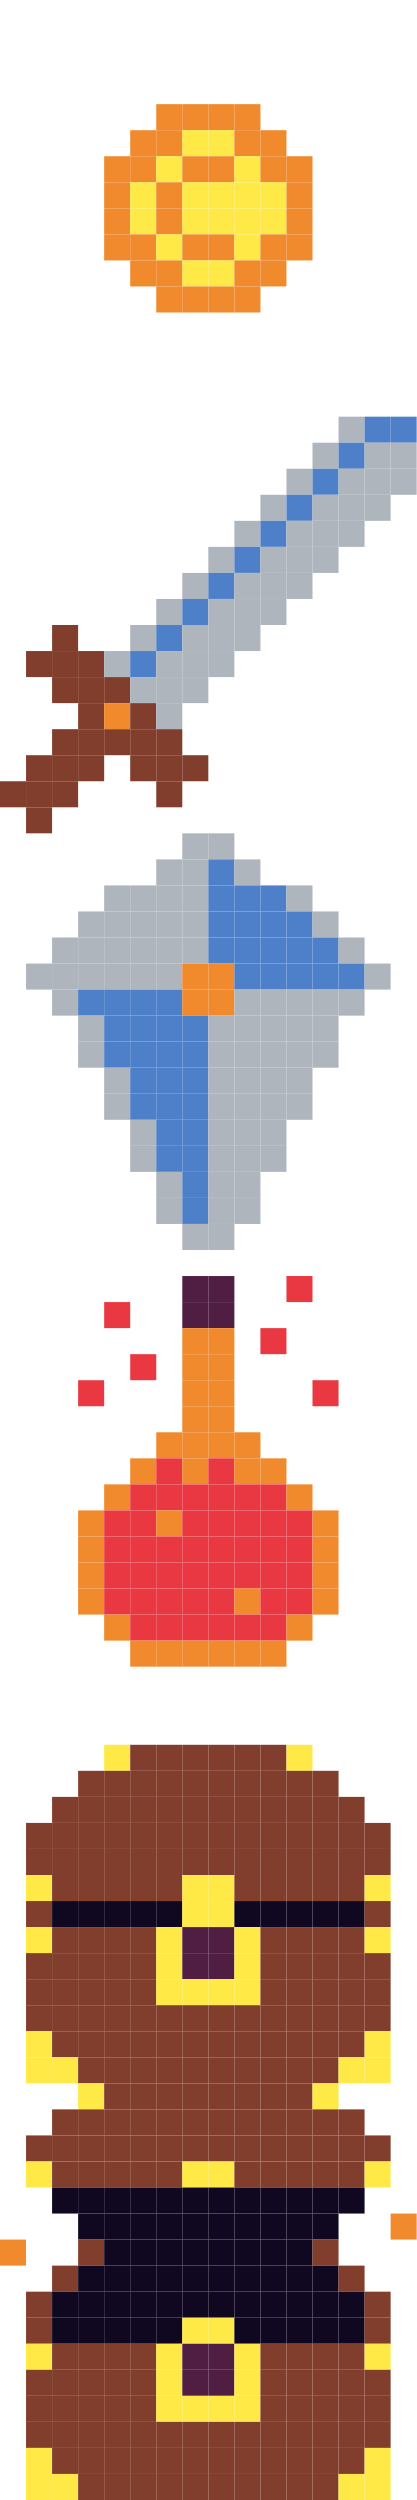
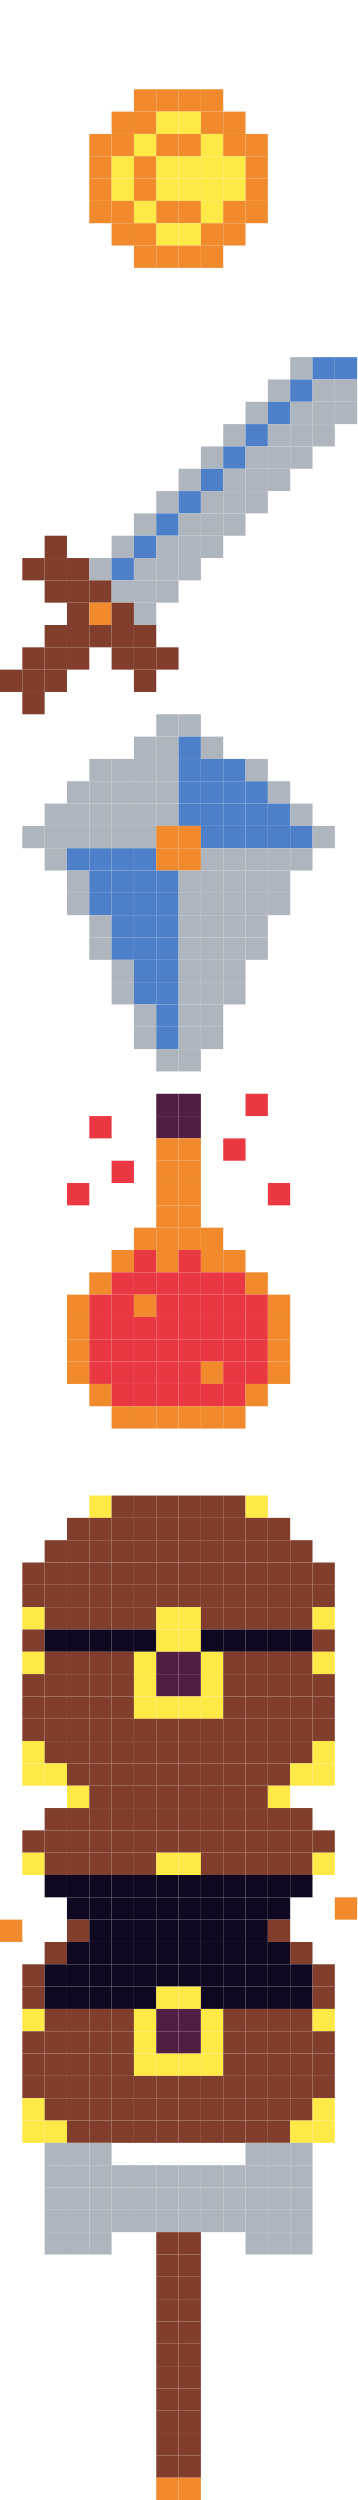
- <svg xmlns="http://www.w3.org/2000/svg" version="1.1" width="16" height="96">
+ <svg xmlns="http://www.w3.org/2000/svg" version="1.1" width="16" height="112">
  <rect x="6" y="4" width="1" height="1" fill="#F1892D" />
  <rect x="7" y="4" width="1" height="1" fill="#F1892D" />
  <rect x="8" y="4" width="1" height="1" fill="#F1892D" />
  <rect x="9" y="4" width="1" height="1" fill="#F1892D" />
  <rect x="5" y="5" width="1" height="1" fill="#F1892D" />
  <rect x="6" y="5" width="1" height="1" fill="#F1892D" />
  <rect x="7" y="5" width="1" height="1" fill="#FFE947" />
  <rect x="8" y="5" width="1" height="1" fill="#FFE947" />
  <rect x="9" y="5" width="1" height="1" fill="#F1892D" />
  <rect x="10" y="5" width="1" height="1" fill="#F1892D" />
  <rect x="4" y="6" width="1" height="1" fill="#F1892D" />
  <rect x="5" y="6" width="1" height="1" fill="#F1892D" />
  <rect x="6" y="6" width="1" height="1" fill="#FFE947" />
  <rect x="7" y="6" width="1" height="1" fill="#F1892D" />
  <rect x="8" y="6" width="1" height="1" fill="#F1892D" />
  <rect x="9" y="6" width="1" height="1" fill="#FFE947" />
  <rect x="10" y="6" width="1" height="1" fill="#F1892D" />
  <rect x="11" y="6" width="1" height="1" fill="#F1892D" />
  <rect x="4" y="7" width="1" height="1" fill="#F1892D" />
  <rect x="5" y="7" width="1" height="1" fill="#FFE947" />
  <rect x="6" y="7" width="1" height="1" fill="#F1892D" />
  <rect x="7" y="7" width="1" height="1" fill="#FFE947" />
  <rect x="8" y="7" width="1" height="1" fill="#FFE947" />
  <rect x="9" y="7" width="1" height="1" fill="#FFE947" />
  <rect x="10" y="7" width="1" height="1" fill="#FFE947" />
  <rect x="11" y="7" width="1" height="1" fill="#F1892D" />
  <rect x="4" y="8" width="1" height="1" fill="#F1892D" />
  <rect x="5" y="8" width="1" height="1" fill="#FFE947" />
  <rect x="6" y="8" width="1" height="1" fill="#F1892D" />
  <rect x="7" y="8" width="1" height="1" fill="#FFE947" />
  <rect x="8" y="8" width="1" height="1" fill="#FFE947" />
  <rect x="9" y="8" width="1" height="1" fill="#FFE947" />
  <rect x="10" y="8" width="1" height="1" fill="#FFE947" />
  <rect x="11" y="8" width="1" height="1" fill="#F1892D" />
  <rect x="4" y="9" width="1" height="1" fill="#F1892D" />
  <rect x="5" y="9" width="1" height="1" fill="#F1892D" />
  <rect x="6" y="9" width="1" height="1" fill="#FFE947" />
  <rect x="7" y="9" width="1" height="1" fill="#F1892D" />
  <rect x="8" y="9" width="1" height="1" fill="#F1892D" />
  <rect x="9" y="9" width="1" height="1" fill="#FFE947" />
  <rect x="10" y="9" width="1" height="1" fill="#F1892D" />
  <rect x="11" y="9" width="1" height="1" fill="#F1892D" />
  <rect x="5" y="10" width="1" height="1" fill="#F1892D" />
  <rect x="6" y="10" width="1" height="1" fill="#F1892D" />
  <rect x="7" y="10" width="1" height="1" fill="#FFE947" />
  <rect x="8" y="10" width="1" height="1" fill="#FFE947" />
  <rect x="9" y="10" width="1" height="1" fill="#F1892D" />
  <rect x="10" y="10" width="1" height="1" fill="#F1892D" />
  <rect x="6" y="11" width="1" height="1" fill="#F1892D" />
  <rect x="7" y="11" width="1" height="1" fill="#F1892D" />
  <rect x="8" y="11" width="1" height="1" fill="#F1892D" />
  <rect x="9" y="11" width="1" height="1" fill="#F1892D" />
  <rect x="13" y="16" width="1" height="1" fill="#AEB5BD" />
  <rect x="14" y="16" width="1" height="1" fill="#4D80C9" />
  <rect x="15" y="16" width="1" height="1" fill="#4D80C9" />
  <rect x="12" y="17" width="1" height="1" fill="#AEB5BD" />
  <rect x="13" y="17" width="1" height="1" fill="#4D80C9" />
  <rect x="14" y="17" width="1" height="1" fill="#AEB5BD" />
  <rect x="15" y="17" width="1" height="1" fill="#AEB5BD" />
  <rect x="11" y="18" width="1" height="1" fill="#AEB5BD" />
  <rect x="12" y="18" width="1" height="1" fill="#4D80C9" />
  <rect x="13" y="18" width="1" height="1" fill="#AEB5BD" />
  <rect x="14" y="18" width="1" height="1" fill="#AEB5BD" />
  <rect x="15" y="18" width="1" height="1" fill="#AEB5BD" />
  <rect x="10" y="19" width="1" height="1" fill="#AEB5BD" />
  <rect x="11" y="19" width="1" height="1" fill="#4D80C9" />
  <rect x="12" y="19" width="1" height="1" fill="#AEB5BD" />
  <rect x="13" y="19" width="1" height="1" fill="#AEB5BD" />
  <rect x="14" y="19" width="1" height="1" fill="#AEB5BD" />
  <rect x="9" y="20" width="1" height="1" fill="#AEB5BD" />
  <rect x="10" y="20" width="1" height="1" fill="#4D80C9" />
  <rect x="11" y="20" width="1" height="1" fill="#AEB5BD" />
  <rect x="12" y="20" width="1" height="1" fill="#AEB5BD" />
  <rect x="13" y="20" width="1" height="1" fill="#AEB5BD" />
  <rect x="8" y="21" width="1" height="1" fill="#AEB5BD" />
  <rect x="9" y="21" width="1" height="1" fill="#4D80C9" />
  <rect x="10" y="21" width="1" height="1" fill="#AEB5BD" />
  <rect x="11" y="21" width="1" height="1" fill="#AEB5BD" />
  <rect x="12" y="21" width="1" height="1" fill="#AEB5BD" />
  <rect x="7" y="22" width="1" height="1" fill="#AEB5BD" />
  <rect x="8" y="22" width="1" height="1" fill="#4D80C9" />
  <rect x="9" y="22" width="1" height="1" fill="#AEB5BD" />
  <rect x="10" y="22" width="1" height="1" fill="#AEB5BD" />
  <rect x="11" y="22" width="1" height="1" fill="#AEB5BD" />
  <rect x="6" y="23" width="1" height="1" fill="#AEB5BD" />
  <rect x="7" y="23" width="1" height="1" fill="#4D80C9" />
  <rect x="8" y="23" width="1" height="1" fill="#AEB5BD" />
  <rect x="9" y="23" width="1" height="1" fill="#AEB5BD" />
  <rect x="10" y="23" width="1" height="1" fill="#AEB5BD" />
  <rect x="2" y="24" width="1" height="1" fill="#823E2C" />
  <rect x="5" y="24" width="1" height="1" fill="#AEB5BD" />
  <rect x="6" y="24" width="1" height="1" fill="#4D80C9" />
  <rect x="7" y="24" width="1" height="1" fill="#AEB5BD" />
  <rect x="8" y="24" width="1" height="1" fill="#AEB5BD" />
  <rect x="9" y="24" width="1" height="1" fill="#AEB5BD" />
  <rect x="1" y="25" width="1" height="1" fill="#823E2C" />
  <rect x="2" y="25" width="1" height="1" fill="#823E2C" />
  <rect x="3" y="25" width="1" height="1" fill="#823E2C" />
  <rect x="4" y="25" width="1" height="1" fill="#AEB5BD" />
  <rect x="5" y="25" width="1" height="1" fill="#4D80C9" />
  <rect x="6" y="25" width="1" height="1" fill="#AEB5BD" />
  <rect x="7" y="25" width="1" height="1" fill="#AEB5BD" />
  <rect x="8" y="25" width="1" height="1" fill="#AEB5BD" />
  <rect x="2" y="26" width="1" height="1" fill="#823E2C" />
  <rect x="3" y="26" width="1" height="1" fill="#823E2C" />
  <rect x="4" y="26" width="1" height="1" fill="#823E2C" />
  <rect x="5" y="26" width="1" height="1" fill="#AEB5BD" />
  <rect x="6" y="26" width="1" height="1" fill="#AEB5BD" />
  <rect x="7" y="26" width="1" height="1" fill="#AEB5BD" />
  <rect x="3" y="27" width="1" height="1" fill="#823E2C" />
  <rect x="4" y="27" width="1" height="1" fill="#F1892D" />
  <rect x="5" y="27" width="1" height="1" fill="#823E2C" />
  <rect x="6" y="27" width="1" height="1" fill="#AEB5BD" />
  <rect x="2" y="28" width="1" height="1" fill="#823E2C" />
  <rect x="3" y="28" width="1" height="1" fill="#823E2C" />
  <rect x="4" y="28" width="1" height="1" fill="#823E2C" />
  <rect x="5" y="28" width="1" height="1" fill="#823E2C" />
  <rect x="6" y="28" width="1" height="1" fill="#823E2C" />
  <rect x="1" y="29" width="1" height="1" fill="#823E2C" />
  <rect x="2" y="29" width="1" height="1" fill="#823E2C" />
  <rect x="3" y="29" width="1" height="1" fill="#823E2C" />
  <rect x="5" y="29" width="1" height="1" fill="#823E2C" />
  <rect x="6" y="29" width="1" height="1" fill="#823E2C" />
  <rect x="7" y="29" width="1" height="1" fill="#823E2C" />
  <rect x="0" y="30" width="1" height="1" fill="#823E2C" />
  <rect x="1" y="30" width="1" height="1" fill="#823E2C" />
  <rect x="2" y="30" width="1" height="1" fill="#823E2C" />
  <rect x="6" y="30" width="1" height="1" fill="#823E2C" />
  <rect x="1" y="31" width="1" height="1" fill="#823E2C" />
  <rect x="7" y="32" width="1" height="1" fill="#AEB5BD" />
  <rect x="8" y="32" width="1" height="1" fill="#AEB5BD" />
  <rect x="6" y="33" width="1" height="1" fill="#AEB5BD" />
  <rect x="7" y="33" width="1" height="1" fill="#AEB5BD" />
  <rect x="8" y="33" width="1" height="1" fill="#4D80C9" />
  <rect x="9" y="33" width="1" height="1" fill="#AEB5BD" />
  <rect x="4" y="34" width="1" height="1" fill="#AEB5BD" />
  <rect x="5" y="34" width="1" height="1" fill="#AEB5BD" />
  <rect x="6" y="34" width="1" height="1" fill="#AEB5BD" />
  <rect x="7" y="34" width="1" height="1" fill="#AEB5BD" />
  <rect x="8" y="34" width="1" height="1" fill="#4D80C9" />
  <rect x="9" y="34" width="1" height="1" fill="#4D80C9" />
  <rect x="10" y="34" width="1" height="1" fill="#4D80C9" />
  <rect x="11" y="34" width="1" height="1" fill="#AEB5BD" />
  <rect x="3" y="35" width="1" height="1" fill="#AEB5BD" />
  <rect x="4" y="35" width="1" height="1" fill="#AEB5BD" />
  <rect x="5" y="35" width="1" height="1" fill="#AEB5BD" />
  <rect x="6" y="35" width="1" height="1" fill="#AEB5BD" />
  <rect x="7" y="35" width="1" height="1" fill="#AEB5BD" />
  <rect x="8" y="35" width="1" height="1" fill="#4D80C9" />
  <rect x="9" y="35" width="1" height="1" fill="#4D80C9" />
  <rect x="10" y="35" width="1" height="1" fill="#4D80C9" />
  <rect x="11" y="35" width="1" height="1" fill="#4D80C9" />
  <rect x="12" y="35" width="1" height="1" fill="#AEB5BD" />
  <rect x="2" y="36" width="1" height="1" fill="#AEB5BD" />
  <rect x="3" y="36" width="1" height="1" fill="#AEB5BD" />
  <rect x="4" y="36" width="1" height="1" fill="#AEB5BD" />
  <rect x="5" y="36" width="1" height="1" fill="#AEB5BD" />
  <rect x="6" y="36" width="1" height="1" fill="#AEB5BD" />
  <rect x="7" y="36" width="1" height="1" fill="#AEB5BD" />
  <rect x="8" y="36" width="1" height="1" fill="#4D80C9" />
  <rect x="9" y="36" width="1" height="1" fill="#4D80C9" />
  <rect x="10" y="36" width="1" height="1" fill="#4D80C9" />
  <rect x="11" y="36" width="1" height="1" fill="#4D80C9" />
  <rect x="12" y="36" width="1" height="1" fill="#4D80C9" />
  <rect x="13" y="36" width="1" height="1" fill="#AEB5BD" />
  <rect x="1" y="37" width="1" height="1" fill="#AEB5BD" />
  <rect x="2" y="37" width="1" height="1" fill="#AEB5BD" />
  <rect x="3" y="37" width="1" height="1" fill="#AEB5BD" />
  <rect x="4" y="37" width="1" height="1" fill="#AEB5BD" />
  <rect x="5" y="37" width="1" height="1" fill="#AEB5BD" />
  <rect x="6" y="37" width="1" height="1" fill="#AEB5BD" />
  <rect x="7" y="37" width="1" height="1" fill="#F1892D" />
  <rect x="8" y="37" width="1" height="1" fill="#F1892D" />
  <rect x="9" y="37" width="1" height="1" fill="#4D80C9" />
  <rect x="10" y="37" width="1" height="1" fill="#4D80C9" />
  <rect x="11" y="37" width="1" height="1" fill="#4D80C9" />
  <rect x="12" y="37" width="1" height="1" fill="#4D80C9" />
  <rect x="13" y="37" width="1" height="1" fill="#4D80C9" />
  <rect x="14" y="37" width="1" height="1" fill="#AEB5BD" />
  <rect x="2" y="38" width="1" height="1" fill="#AEB5BD" />
  <rect x="3" y="38" width="1" height="1" fill="#4D80C9" />
  <rect x="4" y="38" width="1" height="1" fill="#4D80C9" />
  <rect x="5" y="38" width="1" height="1" fill="#4D80C9" />
  <rect x="6" y="38" width="1" height="1" fill="#4D80C9" />
  <rect x="7" y="38" width="1" height="1" fill="#F1892D" />
  <rect x="8" y="38" width="1" height="1" fill="#F1892D" />
  <rect x="9" y="38" width="1" height="1" fill="#AEB5BD" />
  <rect x="10" y="38" width="1" height="1" fill="#AEB5BD" />
  <rect x="11" y="38" width="1" height="1" fill="#AEB5BD" />
  <rect x="12" y="38" width="1" height="1" fill="#AEB5BD" />
  <rect x="13" y="38" width="1" height="1" fill="#AEB5BD" />
  <rect x="3" y="39" width="1" height="1" fill="#AEB5BD" />
  <rect x="4" y="39" width="1" height="1" fill="#4D80C9" />
  <rect x="5" y="39" width="1" height="1" fill="#4D80C9" />
  <rect x="6" y="39" width="1" height="1" fill="#4D80C9" />
  <rect x="7" y="39" width="1" height="1" fill="#4D80C9" />
  <rect x="8" y="39" width="1" height="1" fill="#AEB5BD" />
  <rect x="9" y="39" width="1" height="1" fill="#AEB5BD" />
  <rect x="10" y="39" width="1" height="1" fill="#AEB5BD" />
  <rect x="11" y="39" width="1" height="1" fill="#AEB5BD" />
  <rect x="12" y="39" width="1" height="1" fill="#AEB5BD" />
  <rect x="3" y="40" width="1" height="1" fill="#AEB5BD" />
  <rect x="4" y="40" width="1" height="1" fill="#4D80C9" />
  <rect x="5" y="40" width="1" height="1" fill="#4D80C9" />
  <rect x="6" y="40" width="1" height="1" fill="#4D80C9" />
  <rect x="7" y="40" width="1" height="1" fill="#4D80C9" />
  <rect x="8" y="40" width="1" height="1" fill="#AEB5BD" />
  <rect x="9" y="40" width="1" height="1" fill="#AEB5BD" />
  <rect x="10" y="40" width="1" height="1" fill="#AEB5BD" />
  <rect x="11" y="40" width="1" height="1" fill="#AEB5BD" />
  <rect x="12" y="40" width="1" height="1" fill="#AEB5BD" />
  <rect x="4" y="41" width="1" height="1" fill="#AEB5BD" />
  <rect x="5" y="41" width="1" height="1" fill="#4D80C9" />
  <rect x="6" y="41" width="1" height="1" fill="#4D80C9" />
  <rect x="7" y="41" width="1" height="1" fill="#4D80C9" />
  <rect x="8" y="41" width="1" height="1" fill="#AEB5BD" />
  <rect x="9" y="41" width="1" height="1" fill="#AEB5BD" />
  <rect x="10" y="41" width="1" height="1" fill="#AEB5BD" />
  <rect x="11" y="41" width="1" height="1" fill="#AEB5BD" />
  <rect x="4" y="42" width="1" height="1" fill="#AEB5BD" />
  <rect x="5" y="42" width="1" height="1" fill="#4D80C9" />
  <rect x="6" y="42" width="1" height="1" fill="#4D80C9" />
  <rect x="7" y="42" width="1" height="1" fill="#4D80C9" />
  <rect x="8" y="42" width="1" height="1" fill="#AEB5BD" />
  <rect x="9" y="42" width="1" height="1" fill="#AEB5BD" />
  <rect x="10" y="42" width="1" height="1" fill="#AEB5BD" />
  <rect x="11" y="42" width="1" height="1" fill="#AEB5BD" />
  <rect x="5" y="43" width="1" height="1" fill="#AEB5BD" />
  <rect x="6" y="43" width="1" height="1" fill="#4D80C9" />
  <rect x="7" y="43" width="1" height="1" fill="#4D80C9" />
  <rect x="8" y="43" width="1" height="1" fill="#AEB5BD" />
  <rect x="9" y="43" width="1" height="1" fill="#AEB5BD" />
  <rect x="10" y="43" width="1" height="1" fill="#AEB5BD" />
  <rect x="5" y="44" width="1" height="1" fill="#AEB5BD" />
  <rect x="6" y="44" width="1" height="1" fill="#4D80C9" />
  <rect x="7" y="44" width="1" height="1" fill="#4D80C9" />
  <rect x="8" y="44" width="1" height="1" fill="#AEB5BD" />
  <rect x="9" y="44" width="1" height="1" fill="#AEB5BD" />
  <rect x="10" y="44" width="1" height="1" fill="#AEB5BD" />
  <rect x="6" y="45" width="1" height="1" fill="#AEB5BD" />
  <rect x="7" y="45" width="1" height="1" fill="#4D80C9" />
  <rect x="8" y="45" width="1" height="1" fill="#AEB5BD" />
  <rect x="9" y="45" width="1" height="1" fill="#AEB5BD" />
  <rect x="6" y="46" width="1" height="1" fill="#AEB5BD" />
  <rect x="7" y="46" width="1" height="1" fill="#4D80C9" />
  <rect x="8" y="46" width="1" height="1" fill="#AEB5BD" />
  <rect x="9" y="46" width="1" height="1" fill="#AEB5BD" />
  <rect x="7" y="47" width="1" height="1" fill="#AEB5BD" />
  <rect x="8" y="47" width="1" height="1" fill="#AEB5BD" />
  <rect x="7" y="49" width="1" height="1" fill="#511E43" />
  <rect x="8" y="49" width="1" height="1" fill="#511E43" />
  <rect x="11" y="49" width="1" height="1" fill="#E93841" />
  <rect x="4" y="50" width="1" height="1" fill="#E93841" />
  <rect x="7" y="50" width="1" height="1" fill="#511E43" />
  <rect x="8" y="50" width="1" height="1" fill="#511E43" />
  <rect x="7" y="51" width="1" height="1" fill="#F1892D" />
  <rect x="8" y="51" width="1" height="1" fill="#F1892D" />
  <rect x="10" y="51" width="1" height="1" fill="#E93841" />
  <rect x="5" y="52" width="1" height="1" fill="#E93841" />
  <rect x="7" y="52" width="1" height="1" fill="#F1892D" />
  <rect x="8" y="52" width="1" height="1" fill="#F1892D" />
  <rect x="3" y="53" width="1" height="1" fill="#E93841" />
  <rect x="7" y="53" width="1" height="1" fill="#F1892D" />
  <rect x="8" y="53" width="1" height="1" fill="#F1892D" />
  <rect x="12" y="53" width="1" height="1" fill="#E93841" />
  <rect x="7" y="54" width="1" height="1" fill="#F1892D" />
  <rect x="8" y="54" width="1" height="1" fill="#F1892D" />
  <rect x="6" y="55" width="1" height="1" fill="#F1892D" />
  <rect x="7" y="55" width="1" height="1" fill="#F1892D" />
  <rect x="8" y="55" width="1" height="1" fill="#F1892D" />
  <rect x="9" y="55" width="1" height="1" fill="#F1892D" />
  <rect x="5" y="56" width="1" height="1" fill="#F1892D" />
  <rect x="6" y="56" width="1" height="1" fill="#E93841" />
  <rect x="7" y="56" width="1" height="1" fill="#F1892D" />
  <rect x="8" y="56" width="1" height="1" fill="#E93841" />
  <rect x="9" y="56" width="1" height="1" fill="#F1892D" />
  <rect x="10" y="56" width="1" height="1" fill="#F1892D" />
  <rect x="4" y="57" width="1" height="1" fill="#F1892D" />
  <rect x="5" y="57" width="1" height="1" fill="#E93841" />
  <rect x="6" y="57" width="1" height="1" fill="#E93841" />
  <rect x="7" y="57" width="1" height="1" fill="#E93841" />
  <rect x="8" y="57" width="1" height="1" fill="#E93841" />
  <rect x="9" y="57" width="1" height="1" fill="#E93841" />
  <rect x="10" y="57" width="1" height="1" fill="#E93841" />
  <rect x="11" y="57" width="1" height="1" fill="#F1892D" />
  <rect x="3" y="58" width="1" height="1" fill="#F1892D" />
  <rect x="4" y="58" width="1" height="1" fill="#E93841" />
  <rect x="5" y="58" width="1" height="1" fill="#E93841" />
  <rect x="6" y="58" width="1" height="1" fill="#F1892D" />
  <rect x="7" y="58" width="1" height="1" fill="#E93841" />
  <rect x="8" y="58" width="1" height="1" fill="#E93841" />
  <rect x="9" y="58" width="1" height="1" fill="#E93841" />
  <rect x="10" y="58" width="1" height="1" fill="#E93841" />
  <rect x="11" y="58" width="1" height="1" fill="#E93841" />
  <rect x="12" y="58" width="1" height="1" fill="#F1892D" />
  <rect x="3" y="59" width="1" height="1" fill="#F1892D" />
  <rect x="4" y="59" width="1" height="1" fill="#E93841" />
  <rect x="5" y="59" width="1" height="1" fill="#E93841" />
  <rect x="6" y="59" width="1" height="1" fill="#E93841" />
  <rect x="7" y="59" width="1" height="1" fill="#E93841" />
  <rect x="8" y="59" width="1" height="1" fill="#E93841" />
  <rect x="9" y="59" width="1" height="1" fill="#E93841" />
  <rect x="10" y="59" width="1" height="1" fill="#E93841" />
  <rect x="11" y="59" width="1" height="1" fill="#E93841" />
  <rect x="12" y="59" width="1" height="1" fill="#F1892D" />
  <rect x="3" y="60" width="1" height="1" fill="#F1892D" />
  <rect x="4" y="60" width="1" height="1" fill="#E93841" />
  <rect x="5" y="60" width="1" height="1" fill="#E93841" />
  <rect x="6" y="60" width="1" height="1" fill="#E93841" />
  <rect x="7" y="60" width="1" height="1" fill="#E93841" />
  <rect x="8" y="60" width="1" height="1" fill="#E93841" />
  <rect x="9" y="60" width="1" height="1" fill="#E93841" />
  <rect x="10" y="60" width="1" height="1" fill="#E93841" />
  <rect x="11" y="60" width="1" height="1" fill="#E93841" />
  <rect x="12" y="60" width="1" height="1" fill="#F1892D" />
  <rect x="3" y="61" width="1" height="1" fill="#F1892D" />
  <rect x="4" y="61" width="1" height="1" fill="#E93841" />
  <rect x="5" y="61" width="1" height="1" fill="#E93841" />
  <rect x="6" y="61" width="1" height="1" fill="#E93841" />
  <rect x="7" y="61" width="1" height="1" fill="#E93841" />
  <rect x="8" y="61" width="1" height="1" fill="#E93841" />
  <rect x="9" y="61" width="1" height="1" fill="#F1892D" />
  <rect x="10" y="61" width="1" height="1" fill="#E93841" />
  <rect x="11" y="61" width="1" height="1" fill="#E93841" />
  <rect x="12" y="61" width="1" height="1" fill="#F1892D" />
  <rect x="4" y="62" width="1" height="1" fill="#F1892D" />
  <rect x="5" y="62" width="1" height="1" fill="#E93841" />
  <rect x="6" y="62" width="1" height="1" fill="#E93841" />
  <rect x="7" y="62" width="1" height="1" fill="#E93841" />
  <rect x="8" y="62" width="1" height="1" fill="#E93841" />
  <rect x="9" y="62" width="1" height="1" fill="#E93841" />
  <rect x="10" y="62" width="1" height="1" fill="#E93841" />
  <rect x="11" y="62" width="1" height="1" fill="#F1892D" />
  <rect x="5" y="63" width="1" height="1" fill="#F1892D" />
  <rect x="6" y="63" width="1" height="1" fill="#F1892D" />
  <rect x="7" y="63" width="1" height="1" fill="#F1892D" />
  <rect x="8" y="63" width="1" height="1" fill="#F1892D" />
  <rect x="9" y="63" width="1" height="1" fill="#F1892D" />
  <rect x="10" y="63" width="1" height="1" fill="#F1892D" />
  <rect x="4" y="67" width="1" height="1" fill="#FFE947" />
  <rect x="5" y="67" width="1" height="1" fill="#823E2C" />
  <rect x="6" y="67" width="1" height="1" fill="#823E2C" />
  <rect x="7" y="67" width="1" height="1" fill="#823E2C" />
  <rect x="8" y="67" width="1" height="1" fill="#823E2C" />
  <rect x="9" y="67" width="1" height="1" fill="#823E2C" />
  <rect x="10" y="67" width="1" height="1" fill="#823E2C" />
  <rect x="11" y="67" width="1" height="1" fill="#FFE947" />
  <rect x="3" y="68" width="1" height="1" fill="#823E2C" />
  <rect x="4" y="68" width="1" height="1" fill="#823E2C" />
  <rect x="5" y="68" width="1" height="1" fill="#823E2C" />
  <rect x="6" y="68" width="1" height="1" fill="#823E2C" />
  <rect x="7" y="68" width="1" height="1" fill="#823E2C" />
  <rect x="8" y="68" width="1" height="1" fill="#823E2C" />
  <rect x="9" y="68" width="1" height="1" fill="#823E2C" />
  <rect x="10" y="68" width="1" height="1" fill="#823E2C" />
  <rect x="11" y="68" width="1" height="1" fill="#823E2C" />
  <rect x="12" y="68" width="1" height="1" fill="#823E2C" />
  <rect x="2" y="69" width="1" height="1" fill="#823E2C" />
  <rect x="3" y="69" width="1" height="1" fill="#823E2C" />
  <rect x="4" y="69" width="1" height="1" fill="#823E2C" />
  <rect x="5" y="69" width="1" height="1" fill="#823E2C" />
  <rect x="6" y="69" width="1" height="1" fill="#823E2C" />
  <rect x="7" y="69" width="1" height="1" fill="#823E2C" />
  <rect x="8" y="69" width="1" height="1" fill="#823E2C" />
  <rect x="9" y="69" width="1" height="1" fill="#823E2C" />
  <rect x="10" y="69" width="1" height="1" fill="#823E2C" />
  <rect x="11" y="69" width="1" height="1" fill="#823E2C" />
  <rect x="12" y="69" width="1" height="1" fill="#823E2C" />
  <rect x="13" y="69" width="1" height="1" fill="#823E2C" />
  <rect x="1" y="70" width="1" height="1" fill="#823E2C" />
  <rect x="2" y="70" width="1" height="1" fill="#823E2C" />
  <rect x="3" y="70" width="1" height="1" fill="#823E2C" />
  <rect x="4" y="70" width="1" height="1" fill="#823E2C" />
  <rect x="5" y="70" width="1" height="1" fill="#823E2C" />
  <rect x="6" y="70" width="1" height="1" fill="#823E2C" />
  <rect x="7" y="70" width="1" height="1" fill="#823E2C" />
  <rect x="8" y="70" width="1" height="1" fill="#823E2C" />
  <rect x="9" y="70" width="1" height="1" fill="#823E2C" />
  <rect x="10" y="70" width="1" height="1" fill="#823E2C" />
  <rect x="11" y="70" width="1" height="1" fill="#823E2C" />
  <rect x="12" y="70" width="1" height="1" fill="#823E2C" />
  <rect x="13" y="70" width="1" height="1" fill="#823E2C" />
  <rect x="14" y="70" width="1" height="1" fill="#823E2C" />
  <rect x="1" y="71" width="1" height="1" fill="#823E2C" />
  <rect x="2" y="71" width="1" height="1" fill="#823E2C" />
  <rect x="3" y="71" width="1" height="1" fill="#823E2C" />
  <rect x="4" y="71" width="1" height="1" fill="#823E2C" />
  <rect x="5" y="71" width="1" height="1" fill="#823E2C" />
  <rect x="6" y="71" width="1" height="1" fill="#823E2C" />
  <rect x="7" y="71" width="1" height="1" fill="#823E2C" />
  <rect x="8" y="71" width="1" height="1" fill="#823E2C" />
  <rect x="9" y="71" width="1" height="1" fill="#823E2C" />
  <rect x="10" y="71" width="1" height="1" fill="#823E2C" />
  <rect x="11" y="71" width="1" height="1" fill="#823E2C" />
  <rect x="12" y="71" width="1" height="1" fill="#823E2C" />
  <rect x="13" y="71" width="1" height="1" fill="#823E2C" />
  <rect x="14" y="71" width="1" height="1" fill="#823E2C" />
  <rect x="1" y="72" width="1" height="1" fill="#FFE947" />
  <rect x="2" y="72" width="1" height="1" fill="#823E2C" />
  <rect x="3" y="72" width="1" height="1" fill="#823E2C" />
  <rect x="4" y="72" width="1" height="1" fill="#823E2C" />
  <rect x="5" y="72" width="1" height="1" fill="#823E2C" />
  <rect x="6" y="72" width="1" height="1" fill="#823E2C" />
  <rect x="7" y="72" width="1" height="1" fill="#FFE947" />
  <rect x="8" y="72" width="1" height="1" fill="#FFE947" />
  <rect x="9" y="72" width="1" height="1" fill="#823E2C" />
  <rect x="10" y="72" width="1" height="1" fill="#823E2C" />
  <rect x="11" y="72" width="1" height="1" fill="#823E2C" />
  <rect x="12" y="72" width="1" height="1" fill="#823E2C" />
  <rect x="13" y="72" width="1" height="1" fill="#823E2C" />
  <rect x="14" y="72" width="1" height="1" fill="#FFE947" />
  <rect x="1" y="73" width="1" height="1" fill="#823E2C" />
  <rect x="2" y="73" width="1" height="1" fill="#100820" />
  <rect x="3" y="73" width="1" height="1" fill="#100820" />
  <rect x="4" y="73" width="1" height="1" fill="#100820" />
  <rect x="5" y="73" width="1" height="1" fill="#100820" />
  <rect x="6" y="73" width="1" height="1" fill="#100820" />
  <rect x="7" y="73" width="1" height="1" fill="#FFE947" />
  <rect x="8" y="73" width="1" height="1" fill="#FFE947" />
  <rect x="9" y="73" width="1" height="1" fill="#100820" />
  <rect x="10" y="73" width="1" height="1" fill="#100820" />
  <rect x="11" y="73" width="1" height="1" fill="#100820" />
  <rect x="12" y="73" width="1" height="1" fill="#100820" />
  <rect x="13" y="73" width="1" height="1" fill="#100820" />
  <rect x="14" y="73" width="1" height="1" fill="#823E2C" />
  <rect x="1" y="74" width="1" height="1" fill="#FFE947" />
  <rect x="2" y="74" width="1" height="1" fill="#823E2C" />
  <rect x="3" y="74" width="1" height="1" fill="#823E2C" />
  <rect x="4" y="74" width="1" height="1" fill="#823E2C" />
  <rect x="5" y="74" width="1" height="1" fill="#823E2C" />
  <rect x="6" y="74" width="1" height="1" fill="#FFE947" />
  <rect x="7" y="74" width="1" height="1" fill="#511E43" />
  <rect x="8" y="74" width="1" height="1" fill="#511E43" />
  <rect x="9" y="74" width="1" height="1" fill="#FFE947" />
  <rect x="10" y="74" width="1" height="1" fill="#823E2C" />
  <rect x="11" y="74" width="1" height="1" fill="#823E2C" />
  <rect x="12" y="74" width="1" height="1" fill="#823E2C" />
  <rect x="13" y="74" width="1" height="1" fill="#823E2C" />
  <rect x="14" y="74" width="1" height="1" fill="#FFE947" />
  <rect x="1" y="75" width="1" height="1" fill="#823E2C" />
  <rect x="2" y="75" width="1" height="1" fill="#823E2C" />
  <rect x="3" y="75" width="1" height="1" fill="#823E2C" />
  <rect x="4" y="75" width="1" height="1" fill="#823E2C" />
  <rect x="5" y="75" width="1" height="1" fill="#823E2C" />
  <rect x="6" y="75" width="1" height="1" fill="#FFE947" />
  <rect x="7" y="75" width="1" height="1" fill="#511E43" />
  <rect x="8" y="75" width="1" height="1" fill="#511E43" />
  <rect x="9" y="75" width="1" height="1" fill="#FFE947" />
  <rect x="10" y="75" width="1" height="1" fill="#823E2C" />
  <rect x="11" y="75" width="1" height="1" fill="#823E2C" />
  <rect x="12" y="75" width="1" height="1" fill="#823E2C" />
  <rect x="13" y="75" width="1" height="1" fill="#823E2C" />
  <rect x="14" y="75" width="1" height="1" fill="#823E2C" />
  <rect x="1" y="76" width="1" height="1" fill="#823E2C" />
  <rect x="2" y="76" width="1" height="1" fill="#823E2C" />
  <rect x="3" y="76" width="1" height="1" fill="#823E2C" />
  <rect x="4" y="76" width="1" height="1" fill="#823E2C" />
  <rect x="5" y="76" width="1" height="1" fill="#823E2C" />
  <rect x="6" y="76" width="1" height="1" fill="#FFE947" />
  <rect x="7" y="76" width="1" height="1" fill="#FFE947" />
  <rect x="8" y="76" width="1" height="1" fill="#FFE947" />
  <rect x="9" y="76" width="1" height="1" fill="#FFE947" />
  <rect x="10" y="76" width="1" height="1" fill="#823E2C" />
  <rect x="11" y="76" width="1" height="1" fill="#823E2C" />
  <rect x="12" y="76" width="1" height="1" fill="#823E2C" />
  <rect x="13" y="76" width="1" height="1" fill="#823E2C" />
  <rect x="14" y="76" width="1" height="1" fill="#823E2C" />
  <rect x="1" y="77" width="1" height="1" fill="#823E2C" />
  <rect x="2" y="77" width="1" height="1" fill="#823E2C" />
  <rect x="3" y="77" width="1" height="1" fill="#823E2C" />
  <rect x="4" y="77" width="1" height="1" fill="#823E2C" />
  <rect x="5" y="77" width="1" height="1" fill="#823E2C" />
  <rect x="6" y="77" width="1" height="1" fill="#823E2C" />
  <rect x="7" y="77" width="1" height="1" fill="#823E2C" />
  <rect x="8" y="77" width="1" height="1" fill="#823E2C" />
  <rect x="9" y="77" width="1" height="1" fill="#823E2C" />
  <rect x="10" y="77" width="1" height="1" fill="#823E2C" />
  <rect x="11" y="77" width="1" height="1" fill="#823E2C" />
  <rect x="12" y="77" width="1" height="1" fill="#823E2C" />
  <rect x="13" y="77" width="1" height="1" fill="#823E2C" />
  <rect x="14" y="77" width="1" height="1" fill="#823E2C" />
  <rect x="1" y="78" width="1" height="1" fill="#FFE947" />
  <rect x="2" y="78" width="1" height="1" fill="#823E2C" />
  <rect x="3" y="78" width="1" height="1" fill="#823E2C" />
  <rect x="4" y="78" width="1" height="1" fill="#823E2C" />
  <rect x="5" y="78" width="1" height="1" fill="#823E2C" />
  <rect x="6" y="78" width="1" height="1" fill="#823E2C" />
  <rect x="7" y="78" width="1" height="1" fill="#823E2C" />
  <rect x="8" y="78" width="1" height="1" fill="#823E2C" />
  <rect x="9" y="78" width="1" height="1" fill="#823E2C" />
  <rect x="10" y="78" width="1" height="1" fill="#823E2C" />
  <rect x="11" y="78" width="1" height="1" fill="#823E2C" />
  <rect x="12" y="78" width="1" height="1" fill="#823E2C" />
  <rect x="13" y="78" width="1" height="1" fill="#823E2C" />
  <rect x="14" y="78" width="1" height="1" fill="#FFE947" />
  <rect x="1" y="79" width="1" height="1" fill="#FFE947" />
  <rect x="2" y="79" width="1" height="1" fill="#FFE947" />
  <rect x="3" y="79" width="1" height="1" fill="#823E2C" />
  <rect x="4" y="79" width="1" height="1" fill="#823E2C" />
  <rect x="5" y="79" width="1" height="1" fill="#823E2C" />
  <rect x="6" y="79" width="1" height="1" fill="#823E2C" />
  <rect x="7" y="79" width="1" height="1" fill="#823E2C" />
  <rect x="8" y="79" width="1" height="1" fill="#823E2C" />
  <rect x="9" y="79" width="1" height="1" fill="#823E2C" />
  <rect x="10" y="79" width="1" height="1" fill="#823E2C" />
  <rect x="11" y="79" width="1" height="1" fill="#823E2C" />
  <rect x="12" y="79" width="1" height="1" fill="#823E2C" />
  <rect x="13" y="79" width="1" height="1" fill="#FFE947" />
  <rect x="14" y="79" width="1" height="1" fill="#FFE947" />
  <rect x="3" y="80" width="1" height="1" fill="#FFE947" />
  <rect x="4" y="80" width="1" height="1" fill="#823E2C" />
  <rect x="5" y="80" width="1" height="1" fill="#823E2C" />
  <rect x="6" y="80" width="1" height="1" fill="#823E2C" />
  <rect x="7" y="80" width="1" height="1" fill="#823E2C" />
  <rect x="8" y="80" width="1" height="1" fill="#823E2C" />
  <rect x="9" y="80" width="1" height="1" fill="#823E2C" />
  <rect x="10" y="80" width="1" height="1" fill="#823E2C" />
  <rect x="11" y="80" width="1" height="1" fill="#823E2C" />
  <rect x="12" y="80" width="1" height="1" fill="#FFE947" />
  <rect x="2" y="81" width="1" height="1" fill="#823E2C" />
  <rect x="3" y="81" width="1" height="1" fill="#823E2C" />
  <rect x="4" y="81" width="1" height="1" fill="#823E2C" />
  <rect x="5" y="81" width="1" height="1" fill="#823E2C" />
  <rect x="6" y="81" width="1" height="1" fill="#823E2C" />
  <rect x="7" y="81" width="1" height="1" fill="#823E2C" />
  <rect x="8" y="81" width="1" height="1" fill="#823E2C" />
  <rect x="9" y="81" width="1" height="1" fill="#823E2C" />
  <rect x="10" y="81" width="1" height="1" fill="#823E2C" />
  <rect x="11" y="81" width="1" height="1" fill="#823E2C" />
  <rect x="12" y="81" width="1" height="1" fill="#823E2C" />
  <rect x="13" y="81" width="1" height="1" fill="#823E2C" />
  <rect x="1" y="82" width="1" height="1" fill="#823E2C" />
  <rect x="2" y="82" width="1" height="1" fill="#823E2C" />
  <rect x="3" y="82" width="1" height="1" fill="#823E2C" />
  <rect x="4" y="82" width="1" height="1" fill="#823E2C" />
  <rect x="5" y="82" width="1" height="1" fill="#823E2C" />
  <rect x="6" y="82" width="1" height="1" fill="#823E2C" />
  <rect x="7" y="82" width="1" height="1" fill="#823E2C" />
  <rect x="8" y="82" width="1" height="1" fill="#823E2C" />
  <rect x="9" y="82" width="1" height="1" fill="#823E2C" />
  <rect x="10" y="82" width="1" height="1" fill="#823E2C" />
  <rect x="11" y="82" width="1" height="1" fill="#823E2C" />
  <rect x="12" y="82" width="1" height="1" fill="#823E2C" />
  <rect x="13" y="82" width="1" height="1" fill="#823E2C" />
  <rect x="14" y="82" width="1" height="1" fill="#823E2C" />
  <rect x="1" y="83" width="1" height="1" fill="#FFE947" />
  <rect x="2" y="83" width="1" height="1" fill="#823E2C" />
  <rect x="3" y="83" width="1" height="1" fill="#823E2C" />
  <rect x="4" y="83" width="1" height="1" fill="#823E2C" />
  <rect x="5" y="83" width="1" height="1" fill="#823E2C" />
  <rect x="6" y="83" width="1" height="1" fill="#823E2C" />
  <rect x="7" y="83" width="1" height="1" fill="#FFE947" />
  <rect x="8" y="83" width="1" height="1" fill="#FFE947" />
  <rect x="9" y="83" width="1" height="1" fill="#823E2C" />
  <rect x="10" y="83" width="1" height="1" fill="#823E2C" />
  <rect x="11" y="83" width="1" height="1" fill="#823E2C" />
  <rect x="12" y="83" width="1" height="1" fill="#823E2C" />
  <rect x="13" y="83" width="1" height="1" fill="#823E2C" />
  <rect x="14" y="83" width="1" height="1" fill="#FFE947" />
  <rect x="2" y="84" width="1" height="1" fill="#100820" />
  <rect x="3" y="84" width="1" height="1" fill="#100820" />
  <rect x="4" y="84" width="1" height="1" fill="#100820" />
  <rect x="5" y="84" width="1" height="1" fill="#100820" />
  <rect x="6" y="84" width="1" height="1" fill="#100820" />
  <rect x="7" y="84" width="1" height="1" fill="#100820" />
  <rect x="8" y="84" width="1" height="1" fill="#100820" />
  <rect x="9" y="84" width="1" height="1" fill="#100820" />
  <rect x="10" y="84" width="1" height="1" fill="#100820" />
  <rect x="11" y="84" width="1" height="1" fill="#100820" />
  <rect x="12" y="84" width="1" height="1" fill="#100820" />
  <rect x="13" y="84" width="1" height="1" fill="#100820" />
  <rect x="3" y="85" width="1" height="1" fill="#100820" />
  <rect x="4" y="85" width="1" height="1" fill="#100820" />
  <rect x="5" y="85" width="1" height="1" fill="#100820" />
  <rect x="6" y="85" width="1" height="1" fill="#100820" />
  <rect x="7" y="85" width="1" height="1" fill="#100820" />
  <rect x="8" y="85" width="1" height="1" fill="#100820" />
  <rect x="9" y="85" width="1" height="1" fill="#100820" />
  <rect x="10" y="85" width="1" height="1" fill="#100820" />
  <rect x="11" y="85" width="1" height="1" fill="#100820" />
  <rect x="12" y="85" width="1" height="1" fill="#100820" />
  <rect x="15" y="85" width="1" height="1" fill="#F1892D" />
  <rect x="0" y="86" width="1" height="1" fill="#F1892D" />
  <rect x="3" y="86" width="1" height="1" fill="#823E2C" />
  <rect x="4" y="86" width="1" height="1" fill="#100820" />
  <rect x="5" y="86" width="1" height="1" fill="#100820" />
  <rect x="6" y="86" width="1" height="1" fill="#100820" />
  <rect x="7" y="86" width="1" height="1" fill="#100820" />
  <rect x="8" y="86" width="1" height="1" fill="#100820" />
  <rect x="9" y="86" width="1" height="1" fill="#100820" />
  <rect x="10" y="86" width="1" height="1" fill="#100820" />
  <rect x="11" y="86" width="1" height="1" fill="#100820" />
  <rect x="12" y="86" width="1" height="1" fill="#823E2C" />
  <rect x="2" y="87" width="1" height="1" fill="#823E2C" />
  <rect x="3" y="87" width="1" height="1" fill="#100820" />
  <rect x="4" y="87" width="1" height="1" fill="#100820" />
  <rect x="5" y="87" width="1" height="1" fill="#100820" />
  <rect x="6" y="87" width="1" height="1" fill="#100820" />
  <rect x="7" y="87" width="1" height="1" fill="#100820" />
  <rect x="8" y="87" width="1" height="1" fill="#100820" />
  <rect x="9" y="87" width="1" height="1" fill="#100820" />
  <rect x="10" y="87" width="1" height="1" fill="#100820" />
  <rect x="11" y="87" width="1" height="1" fill="#100820" />
  <rect x="12" y="87" width="1" height="1" fill="#100820" />
  <rect x="13" y="87" width="1" height="1" fill="#823E2C" />
  <rect x="1" y="88" width="1" height="1" fill="#823E2C" />
  <rect x="2" y="88" width="1" height="1" fill="#100820" />
  <rect x="3" y="88" width="1" height="1" fill="#100820" />
  <rect x="4" y="88" width="1" height="1" fill="#100820" />
  <rect x="5" y="88" width="1" height="1" fill="#100820" />
  <rect x="6" y="88" width="1" height="1" fill="#100820" />
  <rect x="7" y="88" width="1" height="1" fill="#100820" />
  <rect x="8" y="88" width="1" height="1" fill="#100820" />
  <rect x="9" y="88" width="1" height="1" fill="#100820" />
  <rect x="10" y="88" width="1" height="1" fill="#100820" />
  <rect x="11" y="88" width="1" height="1" fill="#100820" />
  <rect x="12" y="88" width="1" height="1" fill="#100820" />
  <rect x="13" y="88" width="1" height="1" fill="#100820" />
  <rect x="14" y="88" width="1" height="1" fill="#823E2C" />
  <rect x="1" y="89" width="1" height="1" fill="#823E2C" />
  <rect x="2" y="89" width="1" height="1" fill="#100820" />
  <rect x="3" y="89" width="1" height="1" fill="#100820" />
  <rect x="4" y="89" width="1" height="1" fill="#100820" />
  <rect x="5" y="89" width="1" height="1" fill="#100820" />
  <rect x="6" y="89" width="1" height="1" fill="#100820" />
  <rect x="7" y="89" width="1" height="1" fill="#FFE947" />
  <rect x="8" y="89" width="1" height="1" fill="#FFE947" />
  <rect x="9" y="89" width="1" height="1" fill="#100820" />
  <rect x="10" y="89" width="1" height="1" fill="#100820" />
  <rect x="11" y="89" width="1" height="1" fill="#100820" />
  <rect x="12" y="89" width="1" height="1" fill="#100820" />
  <rect x="13" y="89" width="1" height="1" fill="#100820" />
  <rect x="14" y="89" width="1" height="1" fill="#823E2C" />
  <rect x="1" y="90" width="1" height="1" fill="#FFE947" />
  <rect x="2" y="90" width="1" height="1" fill="#823E2C" />
  <rect x="3" y="90" width="1" height="1" fill="#823E2C" />
  <rect x="4" y="90" width="1" height="1" fill="#823E2C" />
  <rect x="5" y="90" width="1" height="1" fill="#823E2C" />
  <rect x="6" y="90" width="1" height="1" fill="#FFE947" />
  <rect x="7" y="90" width="1" height="1" fill="#511E43" />
  <rect x="8" y="90" width="1" height="1" fill="#511E43" />
  <rect x="9" y="90" width="1" height="1" fill="#FFE947" />
  <rect x="10" y="90" width="1" height="1" fill="#823E2C" />
  <rect x="11" y="90" width="1" height="1" fill="#823E2C" />
  <rect x="12" y="90" width="1" height="1" fill="#823E2C" />
  <rect x="13" y="90" width="1" height="1" fill="#823E2C" />
  <rect x="14" y="90" width="1" height="1" fill="#FFE947" />
  <rect x="1" y="91" width="1" height="1" fill="#823E2C" />
  <rect x="2" y="91" width="1" height="1" fill="#823E2C" />
  <rect x="3" y="91" width="1" height="1" fill="#823E2C" />
  <rect x="4" y="91" width="1" height="1" fill="#823E2C" />
  <rect x="5" y="91" width="1" height="1" fill="#823E2C" />
  <rect x="6" y="91" width="1" height="1" fill="#FFE947" />
  <rect x="7" y="91" width="1" height="1" fill="#511E43" />
  <rect x="8" y="91" width="1" height="1" fill="#511E43" />
  <rect x="9" y="91" width="1" height="1" fill="#FFE947" />
  <rect x="10" y="91" width="1" height="1" fill="#823E2C" />
  <rect x="11" y="91" width="1" height="1" fill="#823E2C" />
  <rect x="12" y="91" width="1" height="1" fill="#823E2C" />
  <rect x="13" y="91" width="1" height="1" fill="#823E2C" />
  <rect x="14" y="91" width="1" height="1" fill="#823E2C" />
  <rect x="1" y="92" width="1" height="1" fill="#823E2C" />
  <rect x="2" y="92" width="1" height="1" fill="#823E2C" />
  <rect x="3" y="92" width="1" height="1" fill="#823E2C" />
  <rect x="4" y="92" width="1" height="1" fill="#823E2C" />
  <rect x="5" y="92" width="1" height="1" fill="#823E2C" />
  <rect x="6" y="92" width="1" height="1" fill="#FFE947" />
  <rect x="7" y="92" width="1" height="1" fill="#FFE947" />
  <rect x="8" y="92" width="1" height="1" fill="#FFE947" />
  <rect x="9" y="92" width="1" height="1" fill="#FFE947" />
  <rect x="10" y="92" width="1" height="1" fill="#823E2C" />
  <rect x="11" y="92" width="1" height="1" fill="#823E2C" />
  <rect x="12" y="92" width="1" height="1" fill="#823E2C" />
  <rect x="13" y="92" width="1" height="1" fill="#823E2C" />
  <rect x="14" y="92" width="1" height="1" fill="#823E2C" />
  <rect x="1" y="93" width="1" height="1" fill="#823E2C" />
  <rect x="2" y="93" width="1" height="1" fill="#823E2C" />
  <rect x="3" y="93" width="1" height="1" fill="#823E2C" />
  <rect x="4" y="93" width="1" height="1" fill="#823E2C" />
  <rect x="5" y="93" width="1" height="1" fill="#823E2C" />
  <rect x="6" y="93" width="1" height="1" fill="#823E2C" />
  <rect x="7" y="93" width="1" height="1" fill="#823E2C" />
  <rect x="8" y="93" width="1" height="1" fill="#823E2C" />
  <rect x="9" y="93" width="1" height="1" fill="#823E2C" />
  <rect x="10" y="93" width="1" height="1" fill="#823E2C" />
  <rect x="11" y="93" width="1" height="1" fill="#823E2C" />
  <rect x="12" y="93" width="1" height="1" fill="#823E2C" />
  <rect x="13" y="93" width="1" height="1" fill="#823E2C" />
  <rect x="14" y="93" width="1" height="1" fill="#823E2C" />
  <rect x="1" y="94" width="1" height="1" fill="#FFE947" />
  <rect x="2" y="94" width="1" height="1" fill="#823E2C" />
  <rect x="3" y="94" width="1" height="1" fill="#823E2C" />
  <rect x="4" y="94" width="1" height="1" fill="#823E2C" />
  <rect x="5" y="94" width="1" height="1" fill="#823E2C" />
  <rect x="6" y="94" width="1" height="1" fill="#823E2C" />
  <rect x="7" y="94" width="1" height="1" fill="#823E2C" />
  <rect x="8" y="94" width="1" height="1" fill="#823E2C" />
  <rect x="9" y="94" width="1" height="1" fill="#823E2C" />
  <rect x="10" y="94" width="1" height="1" fill="#823E2C" />
  <rect x="11" y="94" width="1" height="1" fill="#823E2C" />
  <rect x="12" y="94" width="1" height="1" fill="#823E2C" />
  <rect x="13" y="94" width="1" height="1" fill="#823E2C" />
  <rect x="14" y="94" width="1" height="1" fill="#FFE947" />
  <rect x="1" y="95" width="1" height="1" fill="#FFE947" />
  <rect x="2" y="95" width="1" height="1" fill="#FFE947" />
  <rect x="3" y="95" width="1" height="1" fill="#823E2C" />
  <rect x="4" y="95" width="1" height="1" fill="#823E2C" />
  <rect x="5" y="95" width="1" height="1" fill="#823E2C" />
  <rect x="6" y="95" width="1" height="1" fill="#823E2C" />
  <rect x="7" y="95" width="1" height="1" fill="#823E2C" />
  <rect x="8" y="95" width="1" height="1" fill="#823E2C" />
  <rect x="9" y="95" width="1" height="1" fill="#823E2C" />
  <rect x="10" y="95" width="1" height="1" fill="#823E2C" />
  <rect x="11" y="95" width="1" height="1" fill="#823E2C" />
  <rect x="12" y="95" width="1" height="1" fill="#823E2C" />
  <rect x="13" y="95" width="1" height="1" fill="#FFE947" />
  <rect x="14" y="95" width="1" height="1" fill="#FFE947" />
+   <rect x="2" y="96" width="1" height="1" fill="#AEB5BD" />
+   <rect x="3" y="96" width="1" height="1" fill="#AEB5BD" />
+   <rect x="4" y="96" width="1" height="1" fill="#AEB5BD" />
+   <rect x="11" y="96" width="1" height="1" fill="#AEB5BD" />
+   <rect x="12" y="96" width="1" height="1" fill="#AEB5BD" />
+   <rect x="13" y="96" width="1" height="1" fill="#AEB5BD" />
+   <rect x="2" y="97" width="1" height="1" fill="#AEB5BD" />
+   <rect x="3" y="97" width="1" height="1" fill="#AEB5BD" />
+   <rect x="4" y="97" width="1" height="1" fill="#AEB5BD" />
+   <rect x="5" y="97" width="1" height="1" fill="#AEB5BD" />
+   <rect x="6" y="97" width="1" height="1" fill="#AEB5BD" />
+   <rect x="7" y="97" width="1" height="1" fill="#AEB5BD" />
+   <rect x="8" y="97" width="1" height="1" fill="#AEB5BD" />
+   <rect x="9" y="97" width="1" height="1" fill="#AEB5BD" />
+   <rect x="10" y="97" width="1" height="1" fill="#AEB5BD" />
+   <rect x="11" y="97" width="1" height="1" fill="#AEB5BD" />
+   <rect x="12" y="97" width="1" height="1" fill="#AEB5BD" />
+   <rect x="13" y="97" width="1" height="1" fill="#AEB5BD" />
+   <rect x="2" y="98" width="1" height="1" fill="#AEB5BD" />
+   <rect x="3" y="98" width="1" height="1" fill="#AEB5BD" />
+   <rect x="4" y="98" width="1" height="1" fill="#AEB5BD" />
+   <rect x="5" y="98" width="1" height="1" fill="#AEB5BD" />
+   <rect x="6" y="98" width="1" height="1" fill="#AEB5BD" />
+   <rect x="7" y="98" width="1" height="1" fill="#AEB5BD" />
+   <rect x="8" y="98" width="1" height="1" fill="#AEB5BD" />
+   <rect x="9" y="98" width="1" height="1" fill="#AEB5BD" />
+   <rect x="10" y="98" width="1" height="1" fill="#AEB5BD" />
+   <rect x="11" y="98" width="1" height="1" fill="#AEB5BD" />
+   <rect x="12" y="98" width="1" height="1" fill="#AEB5BD" />
+   <rect x="13" y="98" width="1" height="1" fill="#AEB5BD" />
+   <rect x="2" y="99" width="1" height="1" fill="#AEB5BD" />
+   <rect x="3" y="99" width="1" height="1" fill="#AEB5BD" />
+   <rect x="4" y="99" width="1" height="1" fill="#AEB5BD" />
+   <rect x="5" y="99" width="1" height="1" fill="#AEB5BD" />
+   <rect x="6" y="99" width="1" height="1" fill="#AEB5BD" />
+   <rect x="7" y="99" width="1" height="1" fill="#AEB5BD" />
+   <rect x="8" y="99" width="1" height="1" fill="#AEB5BD" />
+   <rect x="9" y="99" width="1" height="1" fill="#AEB5BD" />
+   <rect x="10" y="99" width="1" height="1" fill="#AEB5BD" />
+   <rect x="11" y="99" width="1" height="1" fill="#AEB5BD" />
+   <rect x="12" y="99" width="1" height="1" fill="#AEB5BD" />
+   <rect x="13" y="99" width="1" height="1" fill="#AEB5BD" />
+   <rect x="2" y="100" width="1" height="1" fill="#AEB5BD" />
+   <rect x="3" y="100" width="1" height="1" fill="#AEB5BD" />
+   <rect x="4" y="100" width="1" height="1" fill="#AEB5BD" />
+   <rect x="7" y="100" width="1" height="1" fill="#823E2C" />
+   <rect x="8" y="100" width="1" height="1" fill="#823E2C" />
+   <rect x="11" y="100" width="1" height="1" fill="#AEB5BD" />
+   <rect x="12" y="100" width="1" height="1" fill="#AEB5BD" />
+   <rect x="13" y="100" width="1" height="1" fill="#AEB5BD" />
+   <rect x="7" y="101" width="1" height="1" fill="#823E2C" />
+   <rect x="8" y="101" width="1" height="1" fill="#823E2C" />
+   <rect x="7" y="102" width="1" height="1" fill="#823E2C" />
+   <rect x="8" y="102" width="1" height="1" fill="#823E2C" />
+   <rect x="7" y="103" width="1" height="1" fill="#823E2C" />
+   <rect x="8" y="103" width="1" height="1" fill="#823E2C" />
+   <rect x="7" y="104" width="1" height="1" fill="#823E2C" />
+   <rect x="8" y="104" width="1" height="1" fill="#823E2C" />
+   <rect x="7" y="105" width="1" height="1" fill="#823E2C" />
+   <rect x="8" y="105" width="1" height="1" fill="#823E2C" />
+   <rect x="7" y="106" width="1" height="1" fill="#823E2C" />
+   <rect x="8" y="106" width="1" height="1" fill="#823E2C" />
+   <rect x="7" y="107" width="1" height="1" fill="#823E2C" />
+   <rect x="8" y="107" width="1" height="1" fill="#823E2C" />
+   <rect x="7" y="108" width="1" height="1" fill="#823E2C" />
+   <rect x="8" y="108" width="1" height="1" fill="#823E2C" />
+   <rect x="7" y="109" width="1" height="1" fill="#823E2C" />
+   <rect x="8" y="109" width="1" height="1" fill="#823E2C" />
+   <rect x="7" y="110" width="1" height="1" fill="#823E2C" />
+   <rect x="8" y="110" width="1" height="1" fill="#823E2C" />
+   <rect x="7" y="111" width="1" height="1" fill="#F1892D" />
+   <rect x="8" y="111" width="1" height="1" fill="#F1892D" />
</svg>
